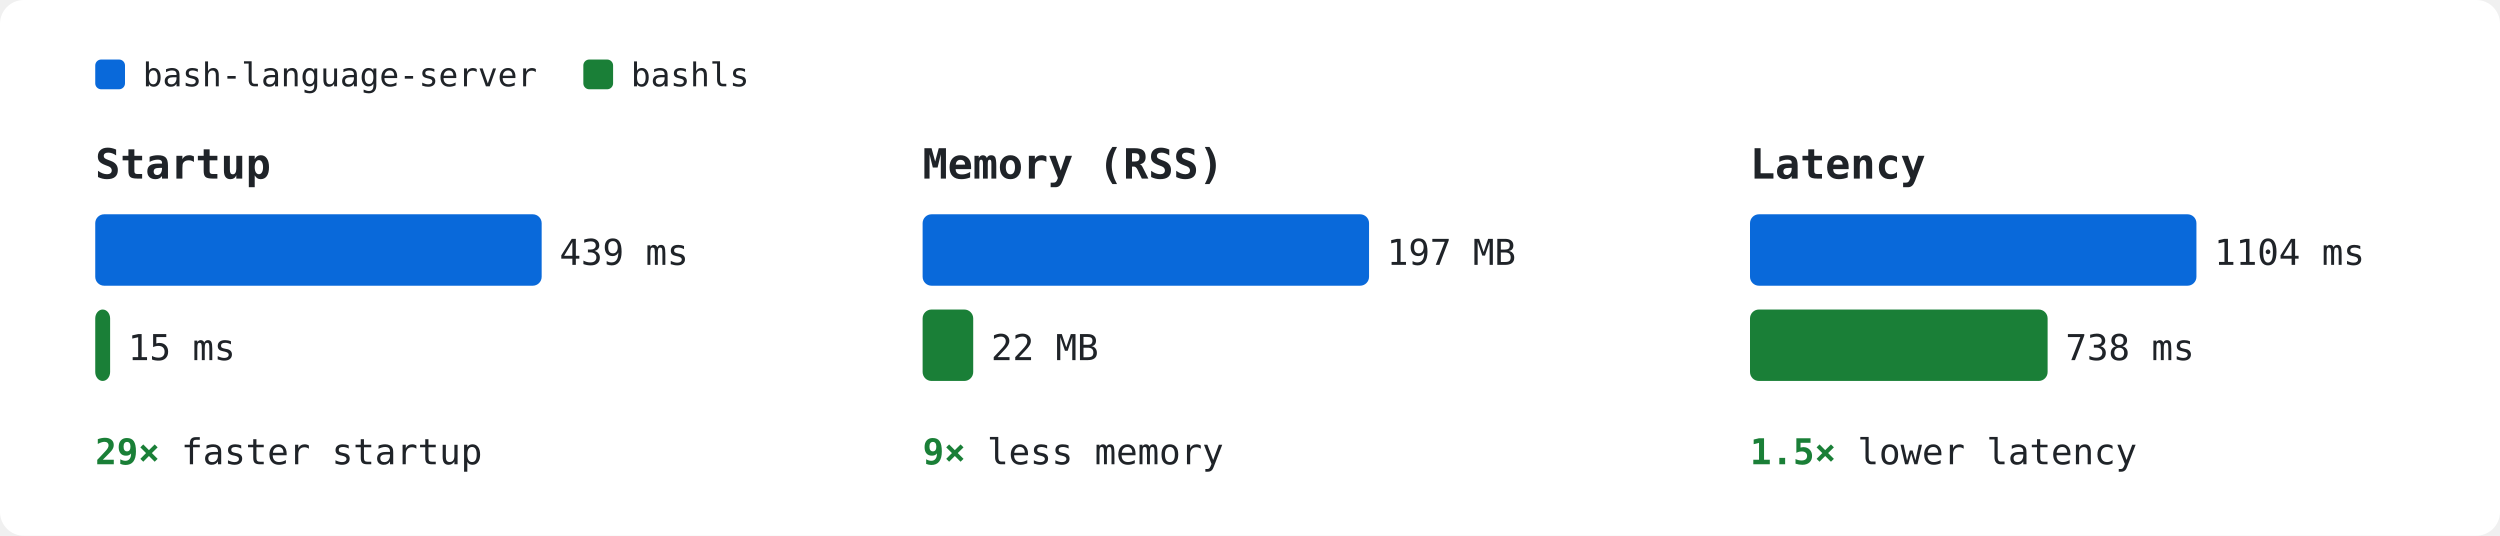
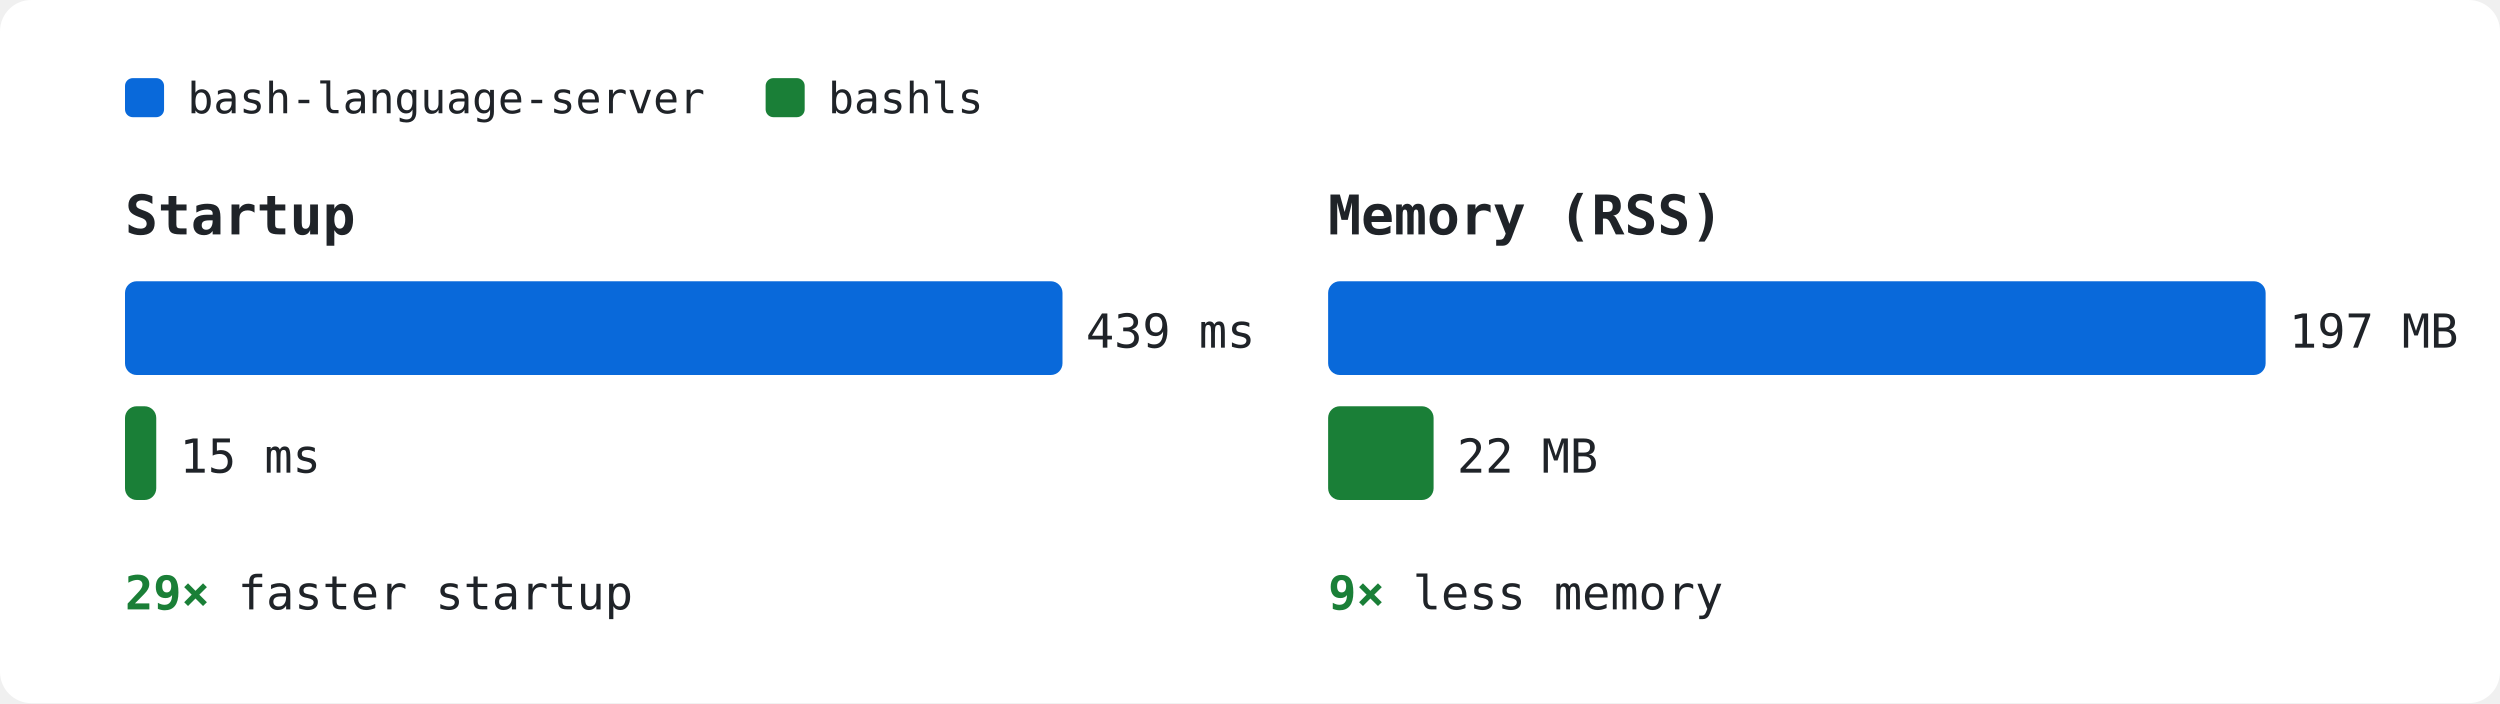
- <svg xmlns="http://www.w3.org/2000/svg" width="840" height="180" font-family="ui-monospace,SFMono-Regular,Menlo,Monaco,Consolas,monospace" font-size="13">
-   <rect width="840" height="180" fill="#ffffff" rx="8" />
+ <svg xmlns="http://www.w3.org/2000/svg" width="640" height="180" font-family="ui-monospace,SFMono-Regular,Menlo,Monaco,Consolas,monospace" font-size="13">
+   <rect width="640" height="180" fill="#ffffff" rx="8" />
  <rect x="32" y="20" width="10" height="10" fill="#0969da" rx="2" />
  <text x="48" y="29" fill="#1f2328" font-size="11">bash-language-server</text>
  <rect x="196" y="20" width="10" height="10" fill="#1a7f37" rx="2" />
  <text x="212" y="29" fill="#1f2328" font-size="11">bashls</text>
  <text x="32" y="60" fill="#1f2328" font-size="14" font-weight="600">Startup</text>
-   <rect x="32" y="72" width="150" height="24" fill="#0969da" rx="3" />
-   <text x="188" y="89" fill="#1f2328" font-size="12">439 ms</text>
-   <rect x="32" y="104" width="5" height="24" fill="#1a7f37" rx="3" />
-   <text x="43" y="121" fill="#1f2328" font-size="12">15 ms</text>
+   <rect x="32" y="72" width="240" height="24" fill="#0969da" rx="3" />
+   <text x="278" y="89" fill="#1f2328" font-size="12">439 ms</text>
+   <rect x="32" y="104" width="8" height="24" fill="#1a7f37" rx="3" />
+   <text x="46" y="121" fill="#1f2328" font-size="12">15 ms</text>
  <text x="32" y="156" fill="#1f2328" font-size="12">
    <tspan font-weight="600" fill="#1a7f37">29×</tspan> faster startup</text>
-   <text x="310" y="60" fill="#1f2328" font-size="14" font-weight="600">Memory (RSS)</text>
-   <rect x="310" y="72" width="150" height="24" fill="#0969da" rx="3" />
-   <text x="466" y="89" fill="#1f2328" font-size="12">197 MB</text>
-   <rect x="310" y="104" width="17" height="24" fill="#1a7f37" rx="3" />
-   <text x="333" y="121" fill="#1f2328" font-size="12">22 MB</text>
-   <text x="310" y="156" fill="#1f2328" font-size="12">
+   <text x="340" y="60" fill="#1f2328" font-size="14" font-weight="600">Memory (RSS)</text>
+   <rect x="340" y="72" width="240" height="24" fill="#0969da" rx="3" />
+   <text x="586" y="89" fill="#1f2328" font-size="12">197 MB</text>
+   <rect x="340" y="104" width="27" height="24" fill="#1a7f37" rx="3" />
+   <text x="373" y="121" fill="#1f2328" font-size="12">22 MB</text>
+   <text x="340" y="156" fill="#1f2328" font-size="12">
    <tspan font-weight="600" fill="#1a7f37">9×</tspan> less memory</text>
-   <text x="588" y="60" fill="#1f2328" font-size="14" font-weight="600">Latency</text>
-   <rect x="588" y="72" width="150" height="24" fill="#0969da" rx="3" />
-   <text x="744" y="89" fill="#1f2328" font-size="12">1104 ms</text>
-   <rect x="588" y="104" width="100" height="24" fill="#1a7f37" rx="3" />
-   <text x="694" y="121" fill="#1f2328" font-size="12">738 ms</text>
-   <text x="588" y="156" fill="#1f2328" font-size="12">
-     <tspan font-weight="600" fill="#1a7f37">1.5×</tspan> lower latency</text>
</svg>
